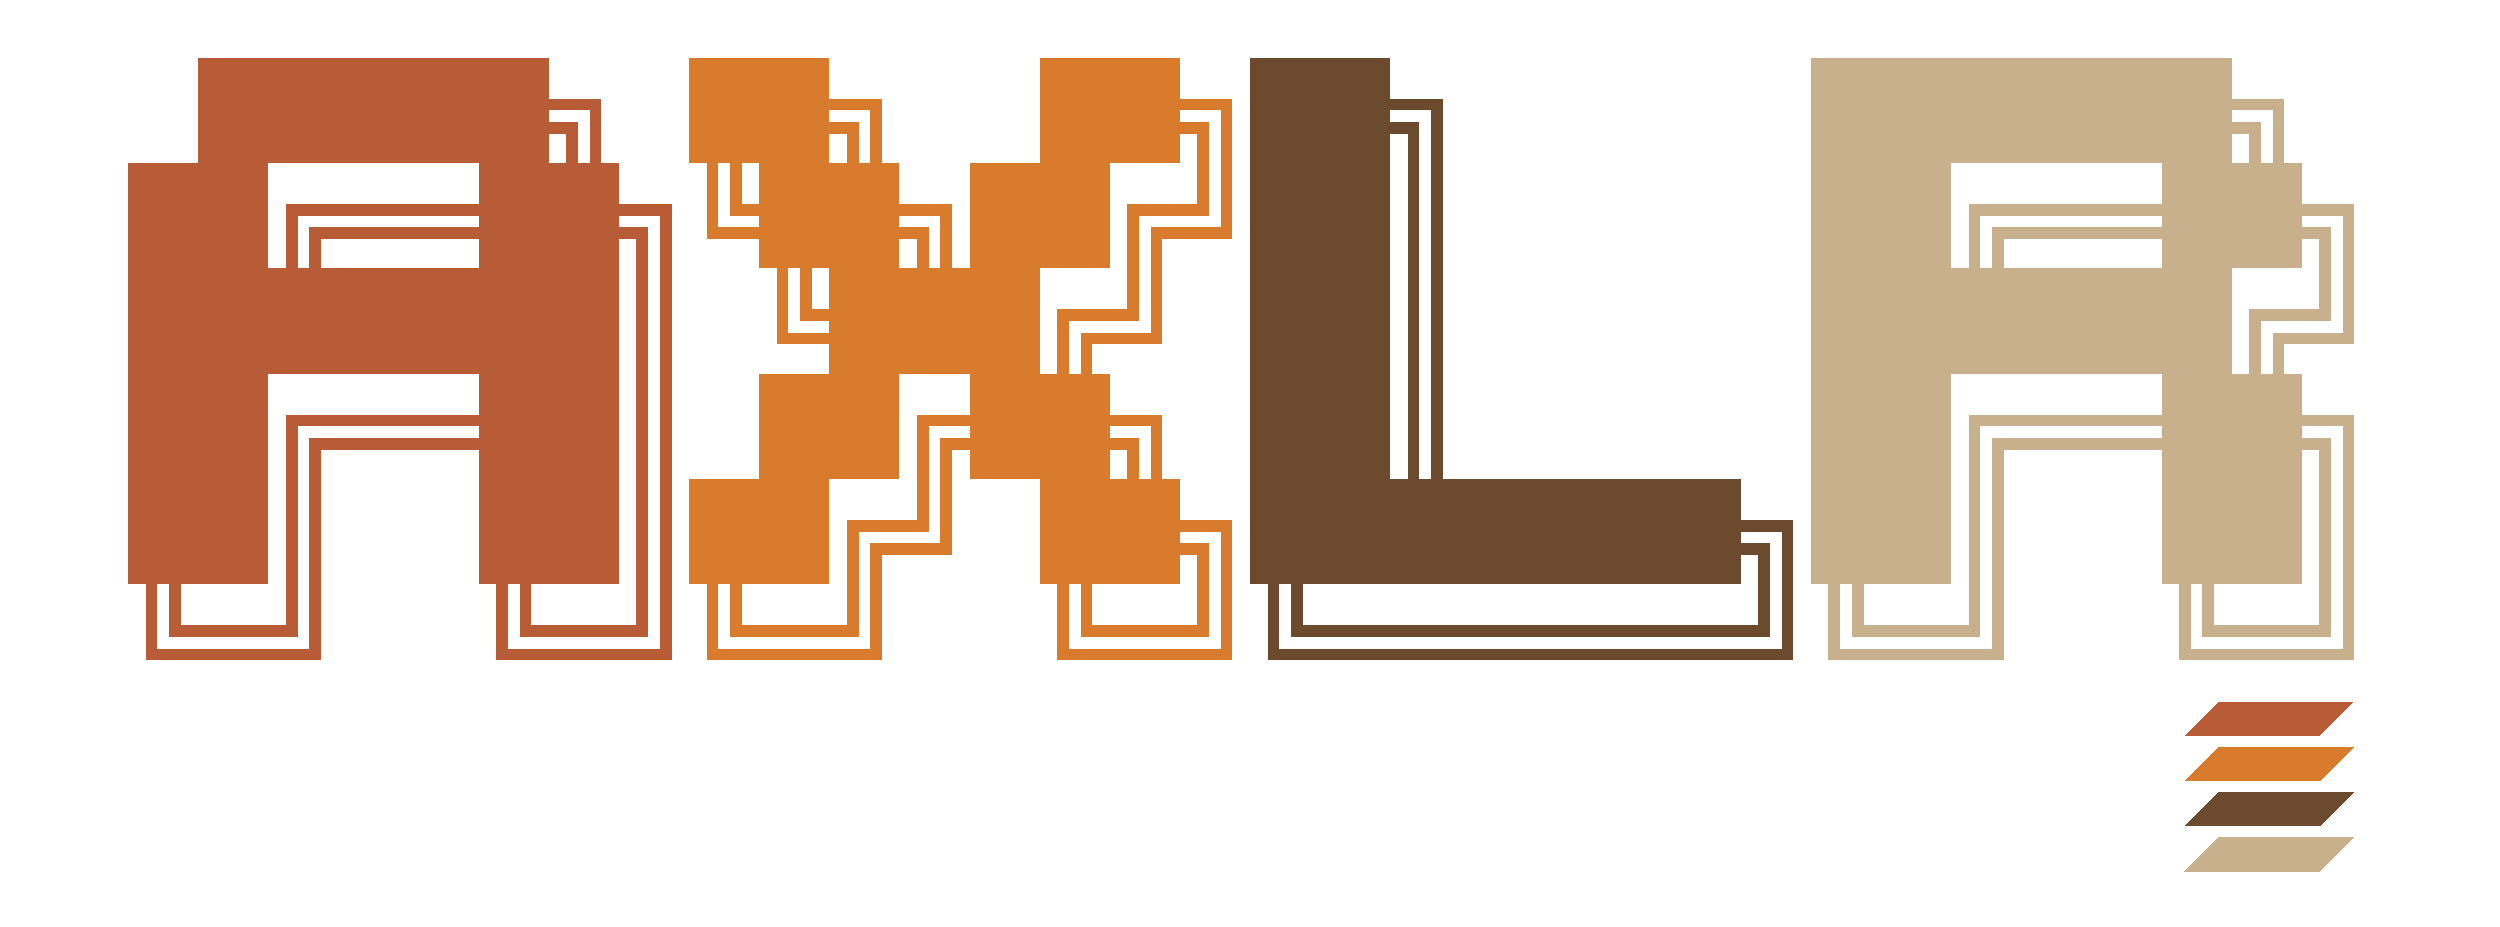
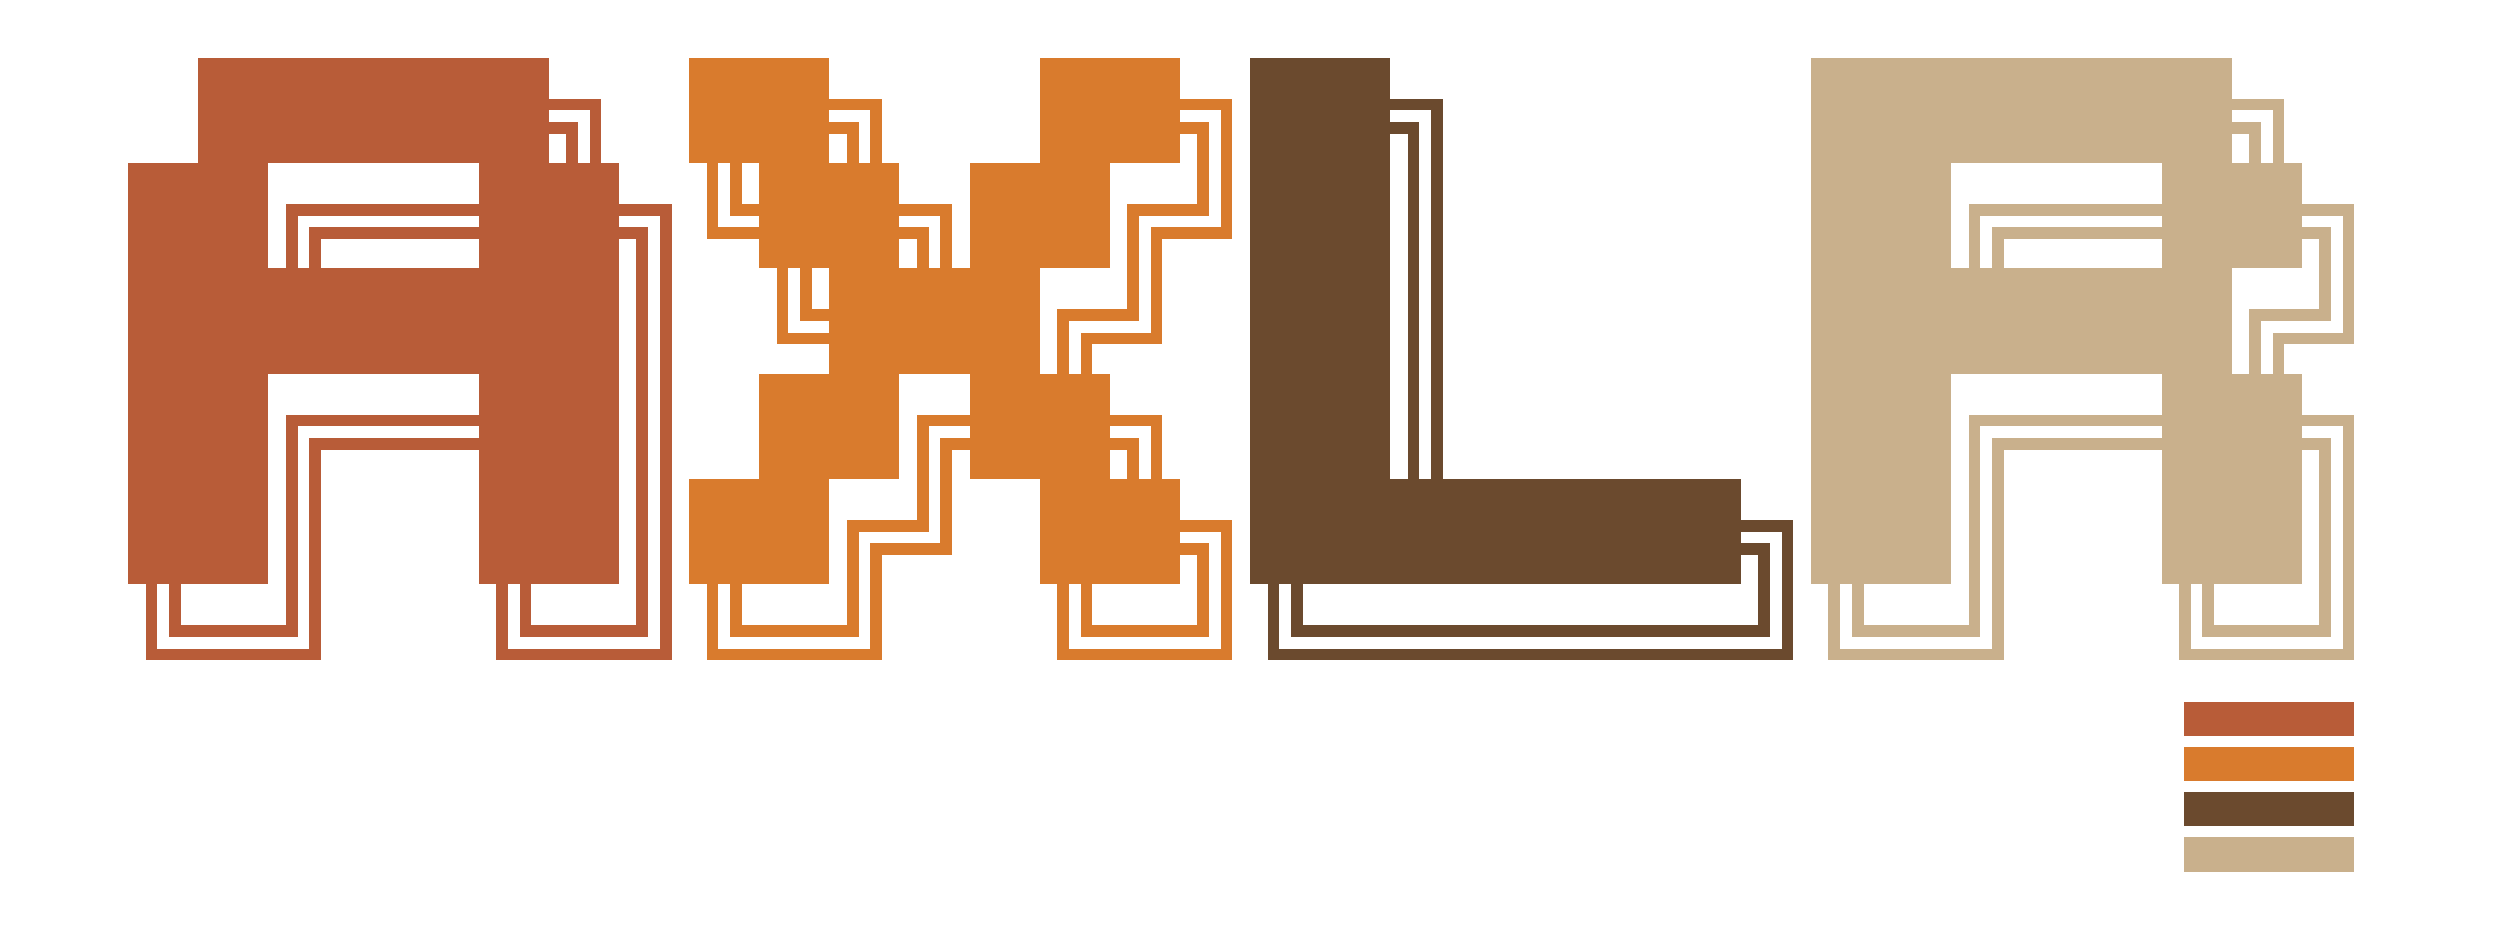
<svg xmlns="http://www.w3.org/2000/svg" width="1600" height="593" viewBox="0 0 1600 593" role="img" aria-labelledby="axlr-title axlr-desc">
  <g shape-rendering="crispEdges">
    <rect x="126.875" y="37" width="44.875" height="67.4" fill="#B85C38" />
    <rect x="171.75" y="37" width="44.875" height="67.4" fill="#B85C38" />
    <rect x="216.625" y="37" width="44.875" height="67.4" fill="#B85C38" />
    <rect x="261.5" y="37" width="44.875" height="67.4" fill="#B85C38" />
    <rect x="306.375" y="37" width="44.875" height="67.4" fill="#B85C38" />
    <rect x="351.25" y="63.211" width="33.656" height="7.489" fill="#B85C38" />
    <rect x="377.427" y="63.211" width="7.479" height="41.189" fill="#B85C38" />
    <rect x="351.25" y="78.189" width="18.698" height="7.489" fill="#B85C38" />
    <rect x="362.469" y="78.189" width="7.479" height="26.211" fill="#B85C38" />
    <rect x="441" y="37" width="44.875" height="67.4" fill="#D97B2D" />
    <rect x="485.875" y="37" width="44.875" height="67.4" fill="#D97B2D" />
    <rect x="530.75" y="63.211" width="33.656" height="7.489" fill="#D97B2D" />
    <rect x="556.927" y="63.211" width="7.479" height="41.189" fill="#D97B2D" />
    <rect x="530.75" y="78.189" width="18.698" height="7.489" fill="#D97B2D" />
    <rect x="541.969" y="78.189" width="7.479" height="26.211" fill="#D97B2D" />
    <rect x="665.375" y="37" width="44.875" height="67.4" fill="#D97B2D" />
    <rect x="710.25" y="37" width="44.875" height="67.4" fill="#D97B2D" />
    <rect x="755.125" y="63.211" width="33.656" height="7.489" fill="#D97B2D" />
    <rect x="781.302" y="63.211" width="7.479" height="41.189" fill="#D97B2D" />
    <rect x="755.125" y="78.189" width="18.698" height="7.489" fill="#D97B2D" />
    <rect x="766.344" y="78.189" width="7.479" height="26.211" fill="#D97B2D" />
    <rect x="800" y="37" width="44.875" height="67.4" fill="#6B4A2E" />
    <rect x="844.875" y="37" width="44.875" height="67.4" fill="#6B4A2E" />
    <rect x="889.75" y="63.211" width="33.656" height="7.489" fill="#6B4A2E" />
    <rect x="915.927" y="63.211" width="7.479" height="41.189" fill="#6B4A2E" />
    <rect x="889.75" y="78.189" width="18.698" height="7.489" fill="#6B4A2E" />
    <rect x="900.969" y="78.189" width="7.479" height="26.211" fill="#6B4A2E" />
    <rect x="1159" y="37" width="44.875" height="67.4" fill="#C9B08C" />
    <rect x="1203.875" y="37" width="44.875" height="67.4" fill="#C9B08C" />
    <rect x="1248.75" y="37" width="44.875" height="67.4" fill="#C9B08C" />
    <rect x="1293.625" y="37" width="44.875" height="67.4" fill="#C9B08C" />
    <rect x="1338.5" y="37" width="44.875" height="67.4" fill="#C9B08C" />
    <rect x="1383.375" y="37" width="44.875" height="67.4" fill="#C9B08C" />
    <rect x="1428.25" y="63.211" width="33.656" height="7.489" fill="#C9B08C" />
    <rect x="1454.427" y="63.211" width="7.479" height="41.189" fill="#C9B08C" />
    <rect x="1428.25" y="78.189" width="18.698" height="7.489" fill="#C9B08C" />
    <rect x="1439.469" y="78.189" width="7.479" height="26.211" fill="#C9B08C" />
    <rect x="82" y="104.4" width="44.875" height="67.4" fill="#B85C38" />
    <rect x="126.875" y="104.4" width="44.875" height="67.4" fill="#B85C38" />
    <rect x="182.969" y="130.611" width="33.656" height="7.489" fill="#B85C38" />
    <rect x="182.969" y="130.611" width="7.479" height="41.189" fill="#B85C38" />
    <rect x="197.927" y="145.589" width="18.698" height="7.489" fill="#B85C38" />
    <rect x="197.927" y="145.589" width="7.479" height="26.211" fill="#B85C38" />
    <rect x="216.625" y="130.611" width="44.875" height="7.489" fill="#B85C38" />
    <rect x="216.625" y="145.589" width="44.875" height="7.489" fill="#B85C38" />
    <rect x="261.5" y="130.611" width="44.875" height="7.489" fill="#B85C38" />
    <rect x="261.5" y="145.589" width="44.875" height="7.489" fill="#B85C38" />
    <rect x="306.375" y="104.4" width="44.875" height="67.4" fill="#B85C38" />
    <rect x="351.25" y="104.4" width="44.875" height="67.4" fill="#B85C38" />
    <rect x="396.125" y="130.611" width="33.656" height="7.489" fill="#B85C38" />
    <rect x="422.302" y="130.611" width="7.479" height="41.189" fill="#B85C38" />
    <rect x="396.125" y="145.589" width="18.698" height="7.489" fill="#B85C38" />
    <rect x="407.344" y="145.589" width="7.479" height="26.211" fill="#B85C38" />
    <rect x="452.219" y="104.4" width="7.479" height="48.678" fill="#D97B2D" />
    <rect x="452.219" y="145.589" width="33.656" height="7.489" fill="#D97B2D" />
    <rect x="467.177" y="104.4" width="7.479" height="33.7" fill="#D97B2D" />
    <rect x="467.177" y="130.611" width="18.698" height="7.489" fill="#D97B2D" />
    <rect x="485.875" y="104.4" width="44.875" height="67.4" fill="#D97B2D" />
    <rect x="530.75" y="104.4" width="44.875" height="67.4" fill="#D97B2D" />
    <rect x="575.625" y="130.611" width="33.656" height="7.489" fill="#D97B2D" />
    <rect x="601.802" y="130.611" width="7.479" height="41.189" fill="#D97B2D" />
    <rect x="575.625" y="145.589" width="18.698" height="7.489" fill="#D97B2D" />
    <rect x="586.844" y="145.589" width="7.479" height="26.211" fill="#D97B2D" />
    <rect x="620.5" y="104.4" width="44.875" height="67.4" fill="#D97B2D" />
    <rect x="665.375" y="104.4" width="44.875" height="67.4" fill="#D97B2D" />
    <rect x="721.469" y="130.611" width="33.656" height="7.489" fill="#D97B2D" />
    <rect x="721.469" y="130.611" width="7.479" height="41.189" fill="#D97B2D" />
    <rect x="736.427" y="145.589" width="18.698" height="7.489" fill="#D97B2D" />
    <rect x="736.427" y="145.589" width="7.479" height="26.211" fill="#D97B2D" />
    <rect x="781.302" y="104.4" width="7.479" height="48.678" fill="#D97B2D" />
    <rect x="755.125" y="145.589" width="33.656" height="7.489" fill="#D97B2D" />
    <rect x="766.344" y="104.4" width="7.479" height="33.7" fill="#D97B2D" />
    <rect x="755.125" y="130.611" width="18.698" height="7.489" fill="#D97B2D" />
    <rect x="800" y="104.4" width="44.875" height="67.4" fill="#6B4A2E" />
    <rect x="844.875" y="104.4" width="44.875" height="67.4" fill="#6B4A2E" />
    <rect x="900.969" y="104.4" width="7.479" height="67.4" fill="#6B4A2E" />
    <rect x="915.927" y="104.4" width="7.479" height="67.4" fill="#6B4A2E" />
    <rect x="1159" y="104.4" width="44.875" height="67.4" fill="#C9B08C" />
    <rect x="1203.875" y="104.4" width="44.875" height="67.4" fill="#C9B08C" />
    <rect x="1259.969" y="130.611" width="33.656" height="7.489" fill="#C9B08C" />
    <rect x="1259.969" y="130.611" width="7.479" height="41.189" fill="#C9B08C" />
    <rect x="1274.927" y="145.589" width="18.698" height="7.489" fill="#C9B08C" />
    <rect x="1274.927" y="145.589" width="7.479" height="26.211" fill="#C9B08C" />
    <rect x="1293.625" y="130.611" width="44.875" height="7.489" fill="#C9B08C" />
    <rect x="1293.625" y="145.589" width="44.875" height="7.489" fill="#C9B08C" />
    <rect x="1338.5" y="130.611" width="44.875" height="7.489" fill="#C9B08C" />
    <rect x="1338.5" y="145.589" width="44.875" height="7.489" fill="#C9B08C" />
    <rect x="1383.375" y="104.4" width="44.875" height="67.4" fill="#C9B08C" />
    <rect x="1428.25" y="104.4" width="44.875" height="67.4" fill="#C9B08C" />
    <rect x="1473.125" y="130.611" width="33.656" height="7.489" fill="#C9B08C" />
    <rect x="1499.302" y="130.611" width="7.479" height="41.189" fill="#C9B08C" />
    <rect x="1473.125" y="145.589" width="18.698" height="7.489" fill="#C9B08C" />
    <rect x="1484.344" y="145.589" width="7.479" height="26.211" fill="#C9B08C" />
    <rect x="82" y="171.8" width="44.875" height="67.4" fill="#B85C38" />
    <rect x="126.875" y="171.8" width="44.875" height="67.4" fill="#B85C38" />
    <rect x="171.75" y="171.8" width="44.875" height="67.4" fill="#B85C38" />
    <rect x="216.625" y="171.8" width="44.875" height="67.4" fill="#B85C38" />
    <rect x="261.5" y="171.8" width="44.875" height="67.4" fill="#B85C38" />
    <rect x="306.375" y="171.8" width="44.875" height="67.4" fill="#B85C38" />
    <rect x="351.25" y="171.8" width="44.875" height="67.4" fill="#B85C38" />
    <rect x="407.344" y="171.8" width="7.479" height="67.4" fill="#B85C38" />
    <rect x="422.302" y="171.8" width="7.479" height="67.4" fill="#B85C38" />
    <rect x="497.094" y="171.8" width="7.479" height="48.678" fill="#D97B2D" />
    <rect x="497.094" y="212.989" width="33.656" height="7.489" fill="#D97B2D" />
    <rect x="512.052" y="171.8" width="7.479" height="33.7" fill="#D97B2D" />
    <rect x="512.052" y="198.011" width="18.698" height="7.489" fill="#D97B2D" />
    <rect x="530.75" y="171.8" width="44.875" height="67.4" fill="#D97B2D" />
    <rect x="575.625" y="171.8" width="44.875" height="67.4" fill="#D97B2D" />
    <rect x="620.5" y="171.8" width="44.875" height="67.4" fill="#D97B2D" />
    <rect x="676.594" y="198.011" width="33.656" height="7.489" fill="#D97B2D" />
    <rect x="676.594" y="198.011" width="7.479" height="41.189" fill="#D97B2D" />
    <rect x="691.552" y="212.989" width="18.698" height="7.489" fill="#D97B2D" />
    <rect x="691.552" y="212.989" width="7.479" height="26.211" fill="#D97B2D" />
    <rect x="736.427" y="171.8" width="7.479" height="48.678" fill="#D97B2D" />
    <rect x="710.25" y="212.989" width="33.656" height="7.489" fill="#D97B2D" />
    <rect x="721.469" y="171.8" width="7.479" height="33.7" fill="#D97B2D" />
    <rect x="710.25" y="198.011" width="18.698" height="7.489" fill="#D97B2D" />
    <rect x="800" y="171.8" width="44.875" height="67.4" fill="#6B4A2E" />
    <rect x="844.875" y="171.8" width="44.875" height="67.4" fill="#6B4A2E" />
    <rect x="900.969" y="171.8" width="7.479" height="67.4" fill="#6B4A2E" />
    <rect x="915.927" y="171.8" width="7.479" height="67.4" fill="#6B4A2E" />
    <rect x="1159" y="171.8" width="44.875" height="67.4" fill="#C9B08C" />
    <rect x="1203.875" y="171.8" width="44.875" height="67.4" fill="#C9B08C" />
    <rect x="1248.75" y="171.8" width="44.875" height="67.4" fill="#C9B08C" />
    <rect x="1293.625" y="171.8" width="44.875" height="67.4" fill="#C9B08C" />
    <rect x="1338.5" y="171.8" width="44.875" height="67.4" fill="#C9B08C" />
    <rect x="1383.375" y="171.8" width="44.875" height="67.4" fill="#C9B08C" />
    <rect x="1439.469" y="198.011" width="33.656" height="7.489" fill="#C9B08C" />
    <rect x="1439.469" y="198.011" width="7.479" height="41.189" fill="#C9B08C" />
    <rect x="1454.427" y="212.989" width="18.698" height="7.489" fill="#C9B08C" />
    <rect x="1454.427" y="212.989" width="7.479" height="26.211" fill="#C9B08C" />
    <rect x="1499.302" y="171.8" width="7.479" height="48.678" fill="#C9B08C" />
    <rect x="1473.125" y="212.989" width="33.656" height="7.489" fill="#C9B08C" />
    <rect x="1484.344" y="171.8" width="7.479" height="33.7" fill="#C9B08C" />
    <rect x="1473.125" y="198.011" width="18.698" height="7.489" fill="#C9B08C" />
    <rect x="82" y="239.2" width="44.875" height="67.4" fill="#B85C38" />
    <rect x="126.875" y="239.2" width="44.875" height="67.4" fill="#B85C38" />
    <rect x="182.969" y="265.411" width="33.656" height="7.489" fill="#B85C38" />
    <rect x="182.969" y="265.411" width="7.479" height="41.189" fill="#B85C38" />
    <rect x="197.927" y="280.389" width="18.698" height="7.489" fill="#B85C38" />
    <rect x="197.927" y="280.389" width="7.479" height="26.211" fill="#B85C38" />
    <rect x="216.625" y="265.411" width="44.875" height="7.489" fill="#B85C38" />
    <rect x="216.625" y="280.389" width="44.875" height="7.489" fill="#B85C38" />
    <rect x="261.5" y="265.411" width="44.875" height="7.489" fill="#B85C38" />
    <rect x="261.5" y="280.389" width="44.875" height="7.489" fill="#B85C38" />
    <rect x="306.375" y="239.2" width="44.875" height="67.4" fill="#B85C38" />
    <rect x="351.25" y="239.2" width="44.875" height="67.4" fill="#B85C38" />
    <rect x="407.344" y="239.2" width="7.479" height="67.4" fill="#B85C38" />
    <rect x="422.302" y="239.2" width="7.479" height="67.4" fill="#B85C38" />
    <rect x="485.875" y="239.2" width="44.875" height="67.4" fill="#D97B2D" />
    <rect x="530.75" y="239.2" width="44.875" height="67.4" fill="#D97B2D" />
    <rect x="586.844" y="265.411" width="33.656" height="7.489" fill="#D97B2D" />
    <rect x="586.844" y="265.411" width="7.479" height="41.189" fill="#D97B2D" />
    <rect x="601.802" y="280.389" width="18.698" height="7.489" fill="#D97B2D" />
    <rect x="601.802" y="280.389" width="7.479" height="26.211" fill="#D97B2D" />
    <rect x="620.5" y="239.2" width="44.875" height="67.4" fill="#D97B2D" />
    <rect x="665.375" y="239.2" width="44.875" height="67.4" fill="#D97B2D" />
    <rect x="710.25" y="265.411" width="33.656" height="7.489" fill="#D97B2D" />
    <rect x="736.427" y="265.411" width="7.479" height="41.189" fill="#D97B2D" />
    <rect x="710.25" y="280.389" width="18.698" height="7.489" fill="#D97B2D" />
    <rect x="721.469" y="280.389" width="7.479" height="26.211" fill="#D97B2D" />
    <rect x="800" y="239.2" width="44.875" height="67.4" fill="#6B4A2E" />
    <rect x="844.875" y="239.2" width="44.875" height="67.4" fill="#6B4A2E" />
    <rect x="900.969" y="239.2" width="7.479" height="67.4" fill="#6B4A2E" />
    <rect x="915.927" y="239.2" width="7.479" height="67.4" fill="#6B4A2E" />
    <rect x="1159" y="239.2" width="44.875" height="67.4" fill="#C9B08C" />
    <rect x="1203.875" y="239.2" width="44.875" height="67.4" fill="#C9B08C" />
    <rect x="1259.969" y="265.411" width="33.656" height="7.489" fill="#C9B08C" />
    <rect x="1259.969" y="265.411" width="7.479" height="41.189" fill="#C9B08C" />
    <rect x="1274.927" y="280.389" width="18.698" height="7.489" fill="#C9B08C" />
    <rect x="1274.927" y="280.389" width="7.479" height="26.211" fill="#C9B08C" />
    <rect x="1293.625" y="265.411" width="44.875" height="7.489" fill="#C9B08C" />
    <rect x="1293.625" y="280.389" width="44.875" height="7.489" fill="#C9B08C" />
    <rect x="1338.5" y="265.411" width="44.875" height="7.489" fill="#C9B08C" />
    <rect x="1338.5" y="280.389" width="44.875" height="7.489" fill="#C9B08C" />
    <rect x="1383.375" y="239.2" width="44.875" height="67.4" fill="#C9B08C" />
    <rect x="1428.25" y="239.2" width="44.875" height="67.4" fill="#C9B08C" />
    <rect x="1473.125" y="265.411" width="33.656" height="7.489" fill="#C9B08C" />
    <rect x="1499.302" y="265.411" width="7.479" height="41.189" fill="#C9B08C" />
    <rect x="1473.125" y="280.389" width="18.698" height="7.489" fill="#C9B08C" />
    <rect x="1484.344" y="280.389" width="7.479" height="26.211" fill="#C9B08C" />
    <rect x="82" y="306.6" width="44.875" height="67.4" fill="#B85C38" />
    <rect x="126.875" y="306.6" width="44.875" height="67.4" fill="#B85C38" />
    <rect x="182.969" y="306.6" width="7.479" height="67.4" fill="#B85C38" />
    <rect x="197.927" y="306.6" width="7.479" height="67.4" fill="#B85C38" />
    <rect x="306.375" y="306.6" width="44.875" height="67.4" fill="#B85C38" />
    <rect x="351.25" y="306.6" width="44.875" height="67.4" fill="#B85C38" />
    <rect x="407.344" y="306.6" width="7.479" height="67.4" fill="#B85C38" />
    <rect x="422.302" y="306.6" width="7.479" height="67.4" fill="#B85C38" />
    <rect x="441" y="306.6" width="44.875" height="67.4" fill="#D97B2D" />
    <rect x="485.875" y="306.6" width="44.875" height="67.4" fill="#D97B2D" />
    <rect x="541.969" y="332.811" width="33.656" height="7.489" fill="#D97B2D" />
    <rect x="541.969" y="332.811" width="7.479" height="41.189" fill="#D97B2D" />
    <rect x="556.927" y="347.789" width="18.698" height="7.489" fill="#D97B2D" />
    <rect x="556.927" y="347.789" width="7.479" height="26.211" fill="#D97B2D" />
    <rect x="601.802" y="306.6" width="7.479" height="48.678" fill="#D97B2D" />
    <rect x="575.625" y="347.789" width="33.656" height="7.489" fill="#D97B2D" />
    <rect x="586.844" y="306.6" width="7.479" height="33.7" fill="#D97B2D" />
    <rect x="575.625" y="332.811" width="18.698" height="7.489" fill="#D97B2D" />
    <rect x="665.375" y="306.6" width="44.875" height="67.4" fill="#D97B2D" />
    <rect x="710.25" y="306.6" width="44.875" height="67.4" fill="#D97B2D" />
    <rect x="755.125" y="332.811" width="33.656" height="7.489" fill="#D97B2D" />
    <rect x="781.302" y="332.811" width="7.479" height="41.189" fill="#D97B2D" />
    <rect x="755.125" y="347.789" width="18.698" height="7.489" fill="#D97B2D" />
    <rect x="766.344" y="347.789" width="7.479" height="26.211" fill="#D97B2D" />
    <rect x="800" y="306.6" width="44.875" height="67.4" fill="#6B4A2E" />
    <rect x="844.875" y="306.6" width="44.875" height="67.4" fill="#6B4A2E" />
    <rect x="889.75" y="306.6" width="44.875" height="67.4" fill="#6B4A2E" />
    <rect x="934.625" y="306.6" width="44.875" height="67.4" fill="#6B4A2E" />
    <rect x="979.5" y="306.6" width="44.875" height="67.4" fill="#6B4A2E" />
    <rect x="1024.375" y="306.6" width="44.875" height="67.4" fill="#6B4A2E" />
    <rect x="1069.25" y="306.6" width="44.875" height="67.4" fill="#6B4A2E" />
    <rect x="1114.125" y="332.811" width="33.656" height="7.489" fill="#6B4A2E" />
    <rect x="1140.302" y="332.811" width="7.479" height="41.189" fill="#6B4A2E" />
    <rect x="1114.125" y="347.789" width="18.698" height="7.489" fill="#6B4A2E" />
    <rect x="1125.344" y="347.789" width="7.479" height="26.211" fill="#6B4A2E" />
    <rect x="1159" y="306.6" width="44.875" height="67.4" fill="#C9B08C" />
    <rect x="1203.875" y="306.6" width="44.875" height="67.4" fill="#C9B08C" />
    <rect x="1259.969" y="306.6" width="7.479" height="67.4" fill="#C9B08C" />
    <rect x="1274.927" y="306.6" width="7.479" height="67.4" fill="#C9B08C" />
    <rect x="1383.375" y="306.6" width="44.875" height="67.4" fill="#C9B08C" />
    <rect x="1428.25" y="306.6" width="44.875" height="67.4" fill="#C9B08C" />
    <rect x="1484.344" y="306.6" width="7.479" height="67.4" fill="#C9B08C" />
    <rect x="1499.302" y="306.6" width="7.479" height="67.4" fill="#C9B08C" />
    <rect x="93.219" y="374" width="7.479" height="48.678" fill="#B85C38" />
    <rect x="93.219" y="415.189" width="33.656" height="7.489" fill="#B85C38" />
    <rect x="108.177" y="374" width="7.479" height="33.7" fill="#B85C38" />
    <rect x="108.177" y="400.211" width="18.698" height="7.489" fill="#B85C38" />
    <rect x="126.875" y="400.211" width="44.875" height="7.489" fill="#B85C38" />
    <rect x="126.875" y="415.189" width="44.875" height="7.489" fill="#B85C38" />
    <rect x="197.927" y="374" width="7.479" height="48.678" fill="#B85C38" />
    <rect x="171.75" y="415.189" width="33.656" height="7.489" fill="#B85C38" />
    <rect x="182.969" y="374" width="7.479" height="33.7" fill="#B85C38" />
    <rect x="171.75" y="400.211" width="18.698" height="7.489" fill="#B85C38" />
    <rect x="317.594" y="374" width="7.479" height="48.678" fill="#B85C38" />
    <rect x="317.594" y="415.189" width="33.656" height="7.489" fill="#B85C38" />
    <rect x="332.552" y="374" width="7.479" height="33.7" fill="#B85C38" />
    <rect x="332.552" y="400.211" width="18.698" height="7.489" fill="#B85C38" />
    <rect x="351.25" y="400.211" width="44.875" height="7.489" fill="#B85C38" />
    <rect x="351.25" y="415.189" width="44.875" height="7.489" fill="#B85C38" />
    <rect x="422.302" y="374" width="7.479" height="48.678" fill="#B85C38" />
    <rect x="396.125" y="415.189" width="33.656" height="7.489" fill="#B85C38" />
    <rect x="407.344" y="374" width="7.479" height="33.7" fill="#B85C38" />
    <rect x="396.125" y="400.211" width="18.698" height="7.489" fill="#B85C38" />
    <rect x="452.219" y="374" width="7.479" height="48.678" fill="#D97B2D" />
    <rect x="452.219" y="415.189" width="33.656" height="7.489" fill="#D97B2D" />
    <rect x="467.177" y="374" width="7.479" height="33.7" fill="#D97B2D" />
    <rect x="467.177" y="400.211" width="18.698" height="7.489" fill="#D97B2D" />
    <rect x="485.875" y="400.211" width="44.875" height="7.489" fill="#D97B2D" />
    <rect x="485.875" y="415.189" width="44.875" height="7.489" fill="#D97B2D" />
    <rect x="556.927" y="374" width="7.479" height="48.678" fill="#D97B2D" />
    <rect x="530.75" y="415.189" width="33.656" height="7.489" fill="#D97B2D" />
    <rect x="541.969" y="374" width="7.479" height="33.7" fill="#D97B2D" />
    <rect x="530.75" y="400.211" width="18.698" height="7.489" fill="#D97B2D" />
    <rect x="676.594" y="374" width="7.479" height="48.678" fill="#D97B2D" />
    <rect x="676.594" y="415.189" width="33.656" height="7.489" fill="#D97B2D" />
    <rect x="691.552" y="374" width="7.479" height="33.7" fill="#D97B2D" />
    <rect x="691.552" y="400.211" width="18.698" height="7.489" fill="#D97B2D" />
    <rect x="710.25" y="400.211" width="44.875" height="7.489" fill="#D97B2D" />
    <rect x="710.25" y="415.189" width="44.875" height="7.489" fill="#D97B2D" />
    <rect x="781.302" y="374" width="7.479" height="48.678" fill="#D97B2D" />
    <rect x="755.125" y="415.189" width="33.656" height="7.489" fill="#D97B2D" />
    <rect x="766.344" y="374" width="7.479" height="33.7" fill="#D97B2D" />
    <rect x="755.125" y="400.211" width="18.698" height="7.489" fill="#D97B2D" />
    <rect x="811.219" y="374" width="7.479" height="48.678" fill="#6B4A2E" />
    <rect x="811.219" y="415.189" width="33.656" height="7.489" fill="#6B4A2E" />
    <rect x="826.177" y="374" width="7.479" height="33.7" fill="#6B4A2E" />
    <rect x="826.177" y="400.211" width="18.698" height="7.489" fill="#6B4A2E" />
    <rect x="844.875" y="400.211" width="44.875" height="7.489" fill="#6B4A2E" />
    <rect x="844.875" y="415.189" width="44.875" height="7.489" fill="#6B4A2E" />
    <rect x="889.75" y="400.211" width="44.875" height="7.489" fill="#6B4A2E" />
    <rect x="889.75" y="415.189" width="44.875" height="7.489" fill="#6B4A2E" />
    <rect x="934.625" y="400.211" width="44.875" height="7.489" fill="#6B4A2E" />
    <rect x="934.625" y="415.189" width="44.875" height="7.489" fill="#6B4A2E" />
    <rect x="979.5" y="400.211" width="44.875" height="7.489" fill="#6B4A2E" />
    <rect x="979.5" y="415.189" width="44.875" height="7.489" fill="#6B4A2E" />
    <rect x="1024.375" y="400.211" width="44.875" height="7.489" fill="#6B4A2E" />
    <rect x="1024.375" y="415.189" width="44.875" height="7.489" fill="#6B4A2E" />
    <rect x="1069.25" y="400.211" width="44.875" height="7.489" fill="#6B4A2E" />
    <rect x="1069.25" y="415.189" width="44.875" height="7.489" fill="#6B4A2E" />
    <rect x="1140.302" y="374" width="7.479" height="48.678" fill="#6B4A2E" />
    <rect x="1114.125" y="415.189" width="33.656" height="7.489" fill="#6B4A2E" />
    <rect x="1125.344" y="374" width="7.479" height="33.7" fill="#6B4A2E" />
    <rect x="1114.125" y="400.211" width="18.698" height="7.489" fill="#6B4A2E" />
    <rect x="1170.219" y="374" width="7.479" height="48.678" fill="#C9B08C" />
    <rect x="1170.219" y="415.189" width="33.656" height="7.489" fill="#C9B08C" />
    <rect x="1185.177" y="374" width="7.479" height="33.7" fill="#C9B08C" />
    <rect x="1185.177" y="400.211" width="18.698" height="7.489" fill="#C9B08C" />
    <rect x="1203.875" y="400.211" width="44.875" height="7.489" fill="#C9B08C" />
    <rect x="1203.875" y="415.189" width="44.875" height="7.489" fill="#C9B08C" />
    <rect x="1274.927" y="374" width="7.479" height="48.678" fill="#C9B08C" />
    <rect x="1248.75" y="415.189" width="33.656" height="7.489" fill="#C9B08C" />
    <rect x="1259.969" y="374" width="7.479" height="33.7" fill="#C9B08C" />
    <rect x="1248.75" y="400.211" width="18.698" height="7.489" fill="#C9B08C" />
    <rect x="1394.594" y="374" width="7.479" height="48.678" fill="#C9B08C" />
    <rect x="1394.594" y="415.189" width="33.656" height="7.489" fill="#C9B08C" />
    <rect x="1409.552" y="374" width="7.479" height="33.7" fill="#C9B08C" />
    <rect x="1409.552" y="400.211" width="18.698" height="7.489" fill="#C9B08C" />
    <rect x="1428.25" y="400.211" width="44.875" height="7.489" fill="#C9B08C" />
    <rect x="1428.25" y="415.189" width="44.875" height="7.489" fill="#C9B08C" />
    <rect x="1499.302" y="374" width="7.479" height="48.678" fill="#C9B08C" />
    <rect x="1473.125" y="415.189" width="33.656" height="7.489" fill="#C9B08C" />
    <rect x="1484.344" y="374" width="7.479" height="33.7" fill="#C9B08C" />
    <rect x="1473.125" y="400.211" width="18.698" height="7.489" fill="#C9B08C" />
-     <polygon points="1397.981,471.1 1420.081,449 1506.781,449 1484.681,471.1" fill="#B85C38" />
-     <polygon points="1397.981,500 1420.081,477.9 1506.781,477.9 1484.681,500" fill="#D97B2D" />
-     <polygon points="1397.981,528.9 1420.081,506.8 1506.781,506.8 1484.681,528.9" fill="#6B4A2E" />
-     <polygon points="1397.981,557.8 1420.081,535.7 1506.781,535.7 1484.681,557.8" fill="#C9B08C" />
+     <polygon points="1397.981,471.1 1397.981,449 1506.781,449 1506.781,471.1" fill="#B85C38" />
+     <polygon points="1397.981,500 1397.981,477.9 1506.781,477.9 1506.781,500" fill="#D97B2D" />
+     <polygon points="1397.981,528.9 1397.981,506.8 1506.781,506.8 1506.781,528.9" fill="#6B4A2E" />
+     <polygon points="1397.981,557.8 1397.981,535.7 1506.781,535.7 1506.781,557.8" fill="#C9B08C" />
  </g>
</svg>
